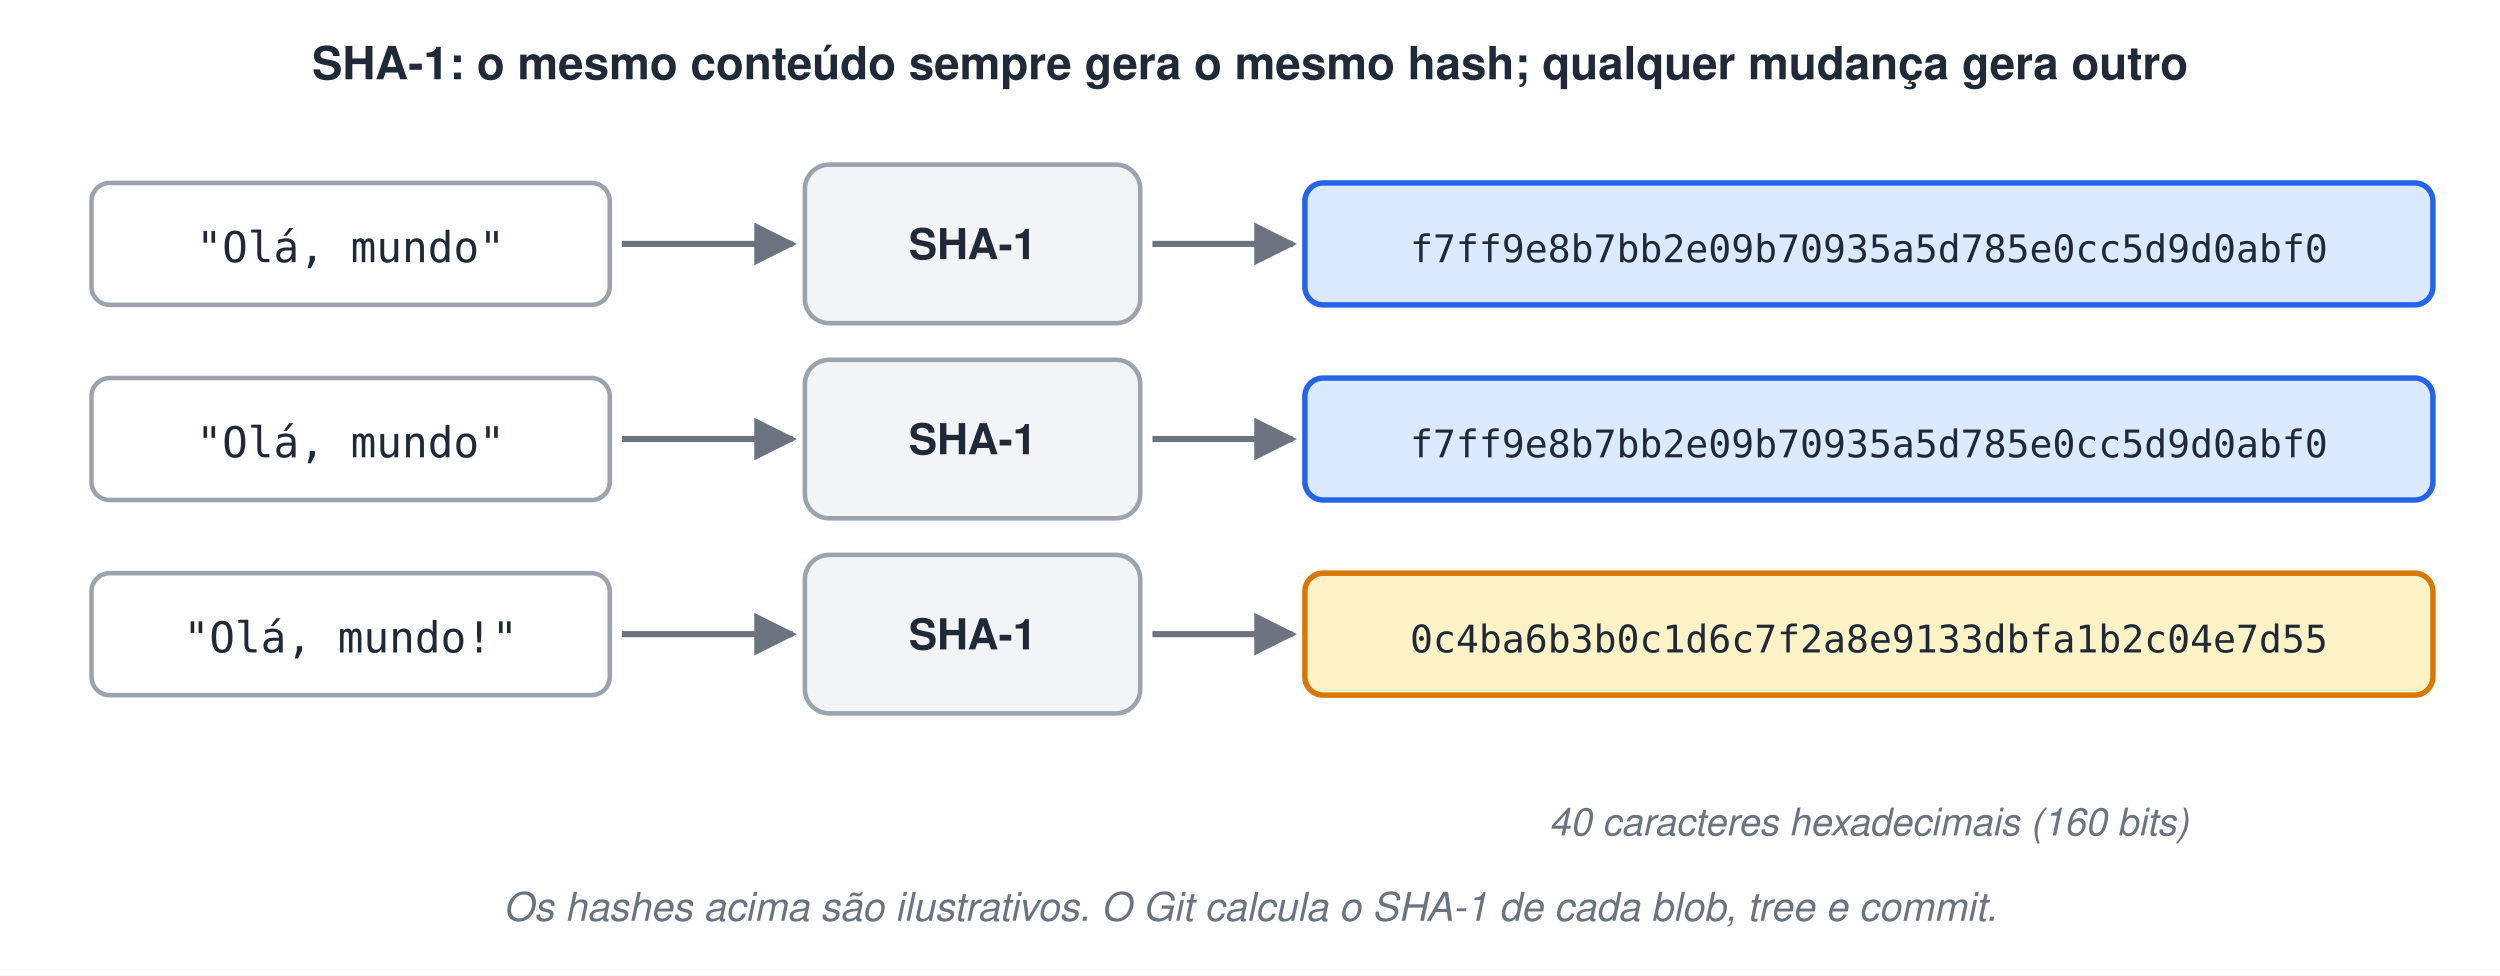
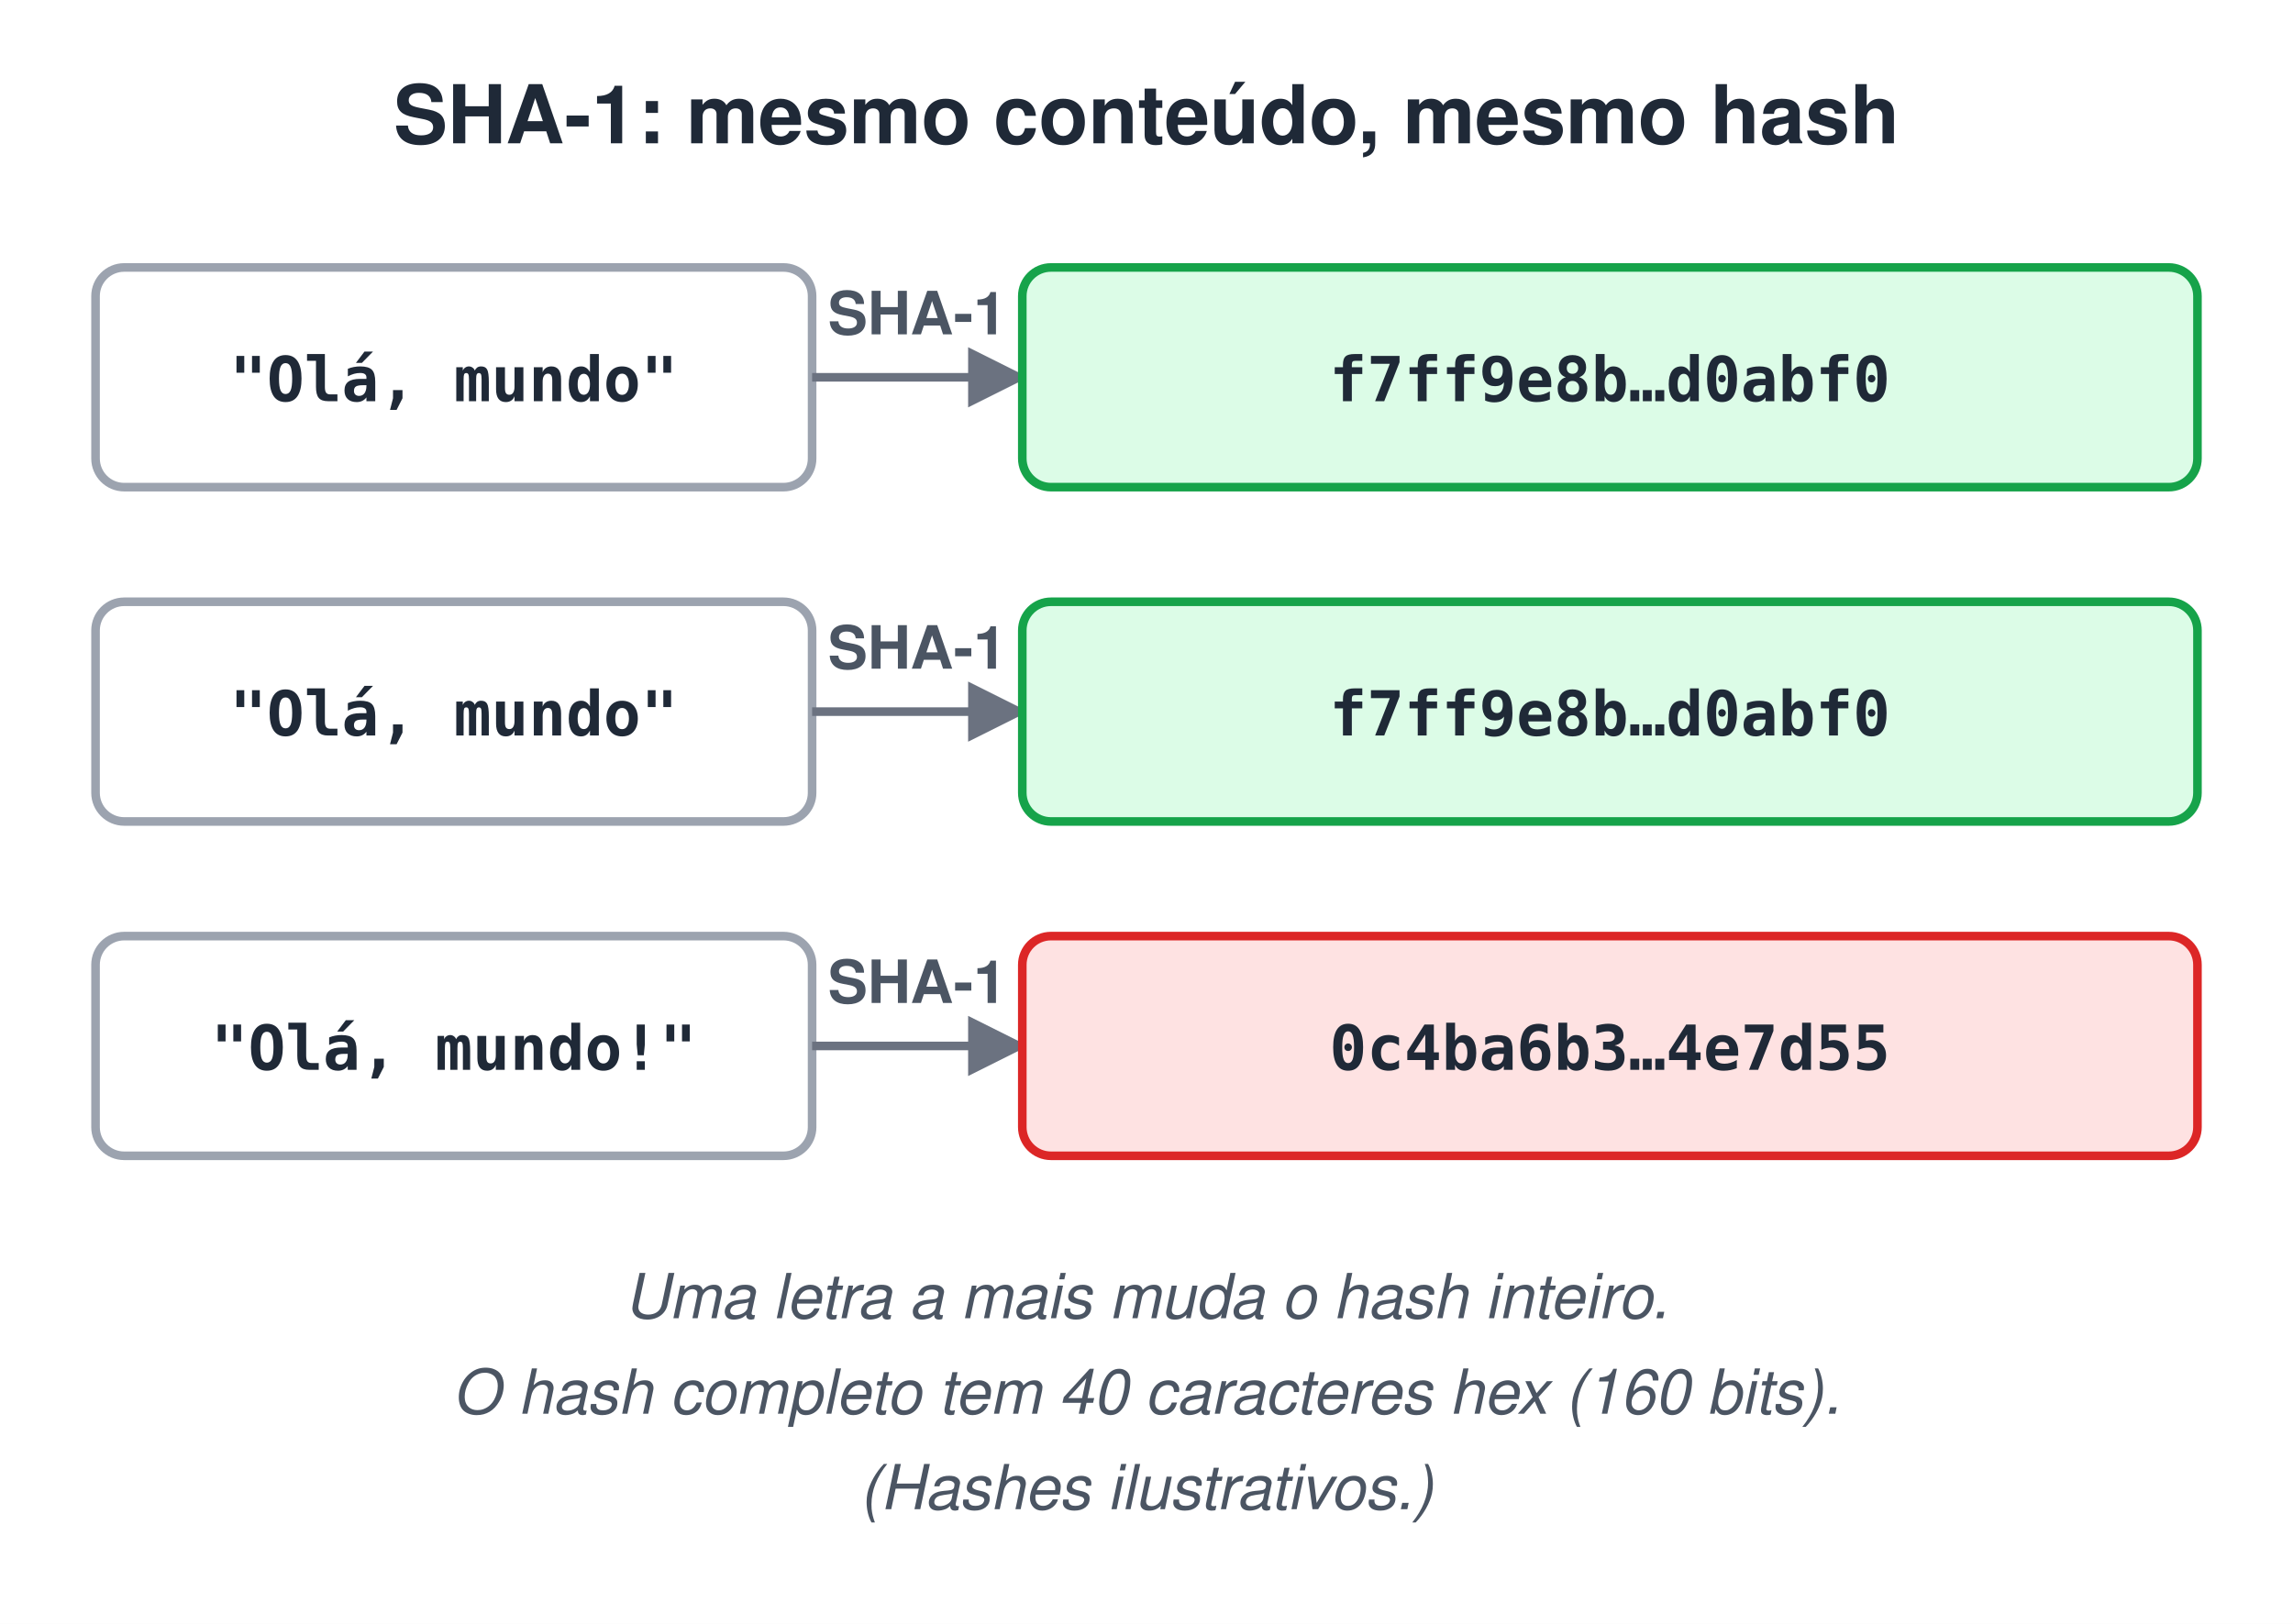
- <svg xmlns="http://www.w3.org/2000/svg" width="820" height="320" viewBox="0 0 820 320">
-   <style>text{font-family:Helvetica, Arial, 'DejaVu Sans', sans-serif}.m{font-family:Menlo, Consolas, 'DejaVu Sans Mono', monospace}</style>
+ <svg xmlns="http://www.w3.org/2000/svg" width="480" height="340" viewBox="0 0 480 340">
+   <style>text{white-space:pre;font-family:Helvetica,Arial,sans-serif;font-size:14px;fill:#1F2937}.t{font-size:17px;font-weight:bold}.b{font-weight:bold}.m{font-family:Menlo,Consolas,monospace;font-size:13px}.s{font-size:12.5px;fill:#4B5563}.n{font-size:13px;font-style:italic;fill:#4B5563}.c{text-anchor:middle}.r{text-anchor:end}.xB{fill:#DBEAFE;stroke:#2563EB}.xG{fill:#DCFCE7;stroke:#16A34A}.xO{fill:#FEF3C7;stroke:#D97706}.xP{fill:#EDE9FE;stroke:#7C3AED}.xR{fill:#FEE2E2;stroke:#DC2626}.xY{fill:#F3F4F6;stroke:#9CA3AF}.xW{fill:#fff;stroke:#9CA3AF}.xT{fill:#CCFBF1;stroke:#0D9488}.xK{fill:#FCE7F3;stroke:#DB2777}rect,ellipse,polygon{stroke-width:1.8}.l{stroke:#6B7280;stroke-width:1.8;fill:none}.d{stroke-dasharray:5 4}</style>
  <defs>
-     <marker id="arg" viewBox="0 0 10 10" refX="9" refY="5" markerWidth="7" markerHeight="7" orient="auto-start-reverse">
-       <path d="M0,0 L10,5 L0,10 z" fill="#6B7280" />
+     <marker id="a" viewBox="0 0 10 10" refX="9" refY="5" markerWidth="7" markerHeight="7" orient="auto-start-reverse">
+       <path d="M0,0L10,5L0,10z" fill="#6B7280" />
    </marker>
  </defs>
-   <rect width="100%" height="100%" fill="#ffffff" />
-   <text x="410" y="26" font-size="15" font-weight="bold" fill="#1F2937" text-anchor="middle">SHA-1: o mesmo conteúdo sempre gera o mesmo hash; qualquer mudança gera outro</text>
-   <rect x="30" y="60" width="170" height="40" rx="6" fill="#fff" stroke="#9CA3AF" stroke-width="1.5" />
-   <text x="115" y="86" class="m" font-size="14" fill="#1F2937" text-anchor="middle">"Olá, mundo"</text>
-   <line x1="204" y1="80" x2="260" y2="80" stroke="#6B7280" stroke-width="2" marker-end="url(#arg)" />
-   <rect x="264" y="54" width="110" height="52" rx="8" fill="#F3F4F6" stroke="#9CA3AF" stroke-width="1.5" />
-   <text x="319" y="85" font-size="14" font-weight="bold" fill="#1F2937" text-anchor="middle">SHA-1</text>
-   <line x1="378" y1="80" x2="424" y2="80" stroke="#6B7280" stroke-width="2" marker-end="url(#arg)" />
-   <rect x="428" y="60" width="370" height="40" rx="6" fill="#DBEAFE" stroke="#2563EB" stroke-width="1.8" />
-   <text x="613" y="86" class="m" font-size="12.5" fill="#1F2937" text-anchor="middle">f7ff9e8b7bb2e09b70935a5d785e0cc5d9d0abf0</text>
-   <rect x="30" y="124" width="170" height="40" rx="6" fill="#fff" stroke="#9CA3AF" stroke-width="1.5" />
-   <text x="115" y="150" class="m" font-size="14" fill="#1F2937" text-anchor="middle">"Olá, mundo"</text>
-   <line x1="204" y1="144" x2="260" y2="144" stroke="#6B7280" stroke-width="2" marker-end="url(#arg)" />
-   <rect x="264" y="118" width="110" height="52" rx="8" fill="#F3F4F6" stroke="#9CA3AF" stroke-width="1.5" />
-   <text x="319" y="149" font-size="14" font-weight="bold" fill="#1F2937" text-anchor="middle">SHA-1</text>
-   <line x1="378" y1="144" x2="424" y2="144" stroke="#6B7280" stroke-width="2" marker-end="url(#arg)" />
-   <rect x="428" y="124" width="370" height="40" rx="6" fill="#DBEAFE" stroke="#2563EB" stroke-width="1.8" />
-   <text x="613" y="150" class="m" font-size="12.5" fill="#1F2937" text-anchor="middle">f7ff9e8b7bb2e09b70935a5d785e0cc5d9d0abf0</text>
-   <rect x="30" y="188" width="170" height="40" rx="6" fill="#fff" stroke="#9CA3AF" stroke-width="1.5" />
-   <text x="115" y="214" class="m" font-size="14" fill="#1F2937" text-anchor="middle">"Olá, mundo!"</text>
-   <line x1="204" y1="208" x2="260" y2="208" stroke="#6B7280" stroke-width="2" marker-end="url(#arg)" />
-   <rect x="264" y="182" width="110" height="52" rx="8" fill="#F3F4F6" stroke="#9CA3AF" stroke-width="1.5" />
-   <text x="319" y="213" font-size="14" font-weight="bold" fill="#1F2937" text-anchor="middle">SHA-1</text>
-   <line x1="378" y1="208" x2="424" y2="208" stroke="#6B7280" stroke-width="2" marker-end="url(#arg)" />
-   <rect x="428" y="188" width="370" height="40" rx="6" fill="#FEF3C7" stroke="#D97706" stroke-width="1.8" />
-   <text x="613" y="214" class="m" font-size="12.5" fill="#1F2937" text-anchor="middle">0c4ba6b3b0c1d6c7f2a8e9133dbfa1b2c04e7d55</text>
-   <text x="613" y="274" font-size="12.5" font-style="italic" fill="#6B7280" text-anchor="middle">40 caracteres hexadecimais (160 bits)</text>
-   <text x="410" y="302" font-size="13" font-style="italic" fill="#6B7280" text-anchor="middle">Os hashes acima são ilustrativos. O Git calcula o SHA-1 de cada blob, tree e commit.</text>
+   <rect width="100%" height="100%" fill="#fff" />
+   <text x="240.0" y="30" class="t c">SHA-1: mesmo conteúdo, mesmo hash</text>
+   <rect x="20" y="56" width="150" height="46" rx="6" class="xW" />
+   <text x="95" y="84" class="m b c">"Olá, mundo"</text>
+   <path d="M170,79 L214,79" class="l" marker-end="url(#a)" />
+   <text x="192" y="70" class="s b c">SHA-1</text>
+   <rect x="214" y="56" width="246" height="46" rx="6" class="xG" />
+   <text x="337" y="84" class="m b c">f7ff9e8b…d0abf0</text>
+   <rect x="20" y="126" width="150" height="46" rx="6" class="xW" />
+   <text x="95" y="154" class="m b c">"Olá, mundo"</text>
+   <path d="M170,149 L214,149" class="l" marker-end="url(#a)" />
+   <text x="192" y="140" class="s b c">SHA-1</text>
+   <rect x="214" y="126" width="246" height="46" rx="6" class="xG" />
+   <text x="337" y="154" class="m b c">f7ff9e8b…d0abf0</text>
+   <rect x="20" y="196" width="150" height="46" rx="6" class="xW" />
+   <text x="95" y="224" class="m b c">"Olá, mundo!"</text>
+   <path d="M170,219 L214,219" class="l" marker-end="url(#a)" />
+   <text x="192" y="210" class="s b c">SHA-1</text>
+   <rect x="214" y="196" width="246" height="46" rx="6" class="xR" />
+   <text x="337" y="224" class="m b c">0c4ba6b3…4e7d55</text>
+   <text x="240.0" y="276" class="n c">Uma letra a mais muda o hash inteiro.</text>
+   <text x="240.0" y="296" class="n c">O hash completo tem 40 caracteres hex (160 bits).</text>
+   <text x="240.0" y="316" class="n c">(Hashes ilustrativos.)</text>
</svg>
